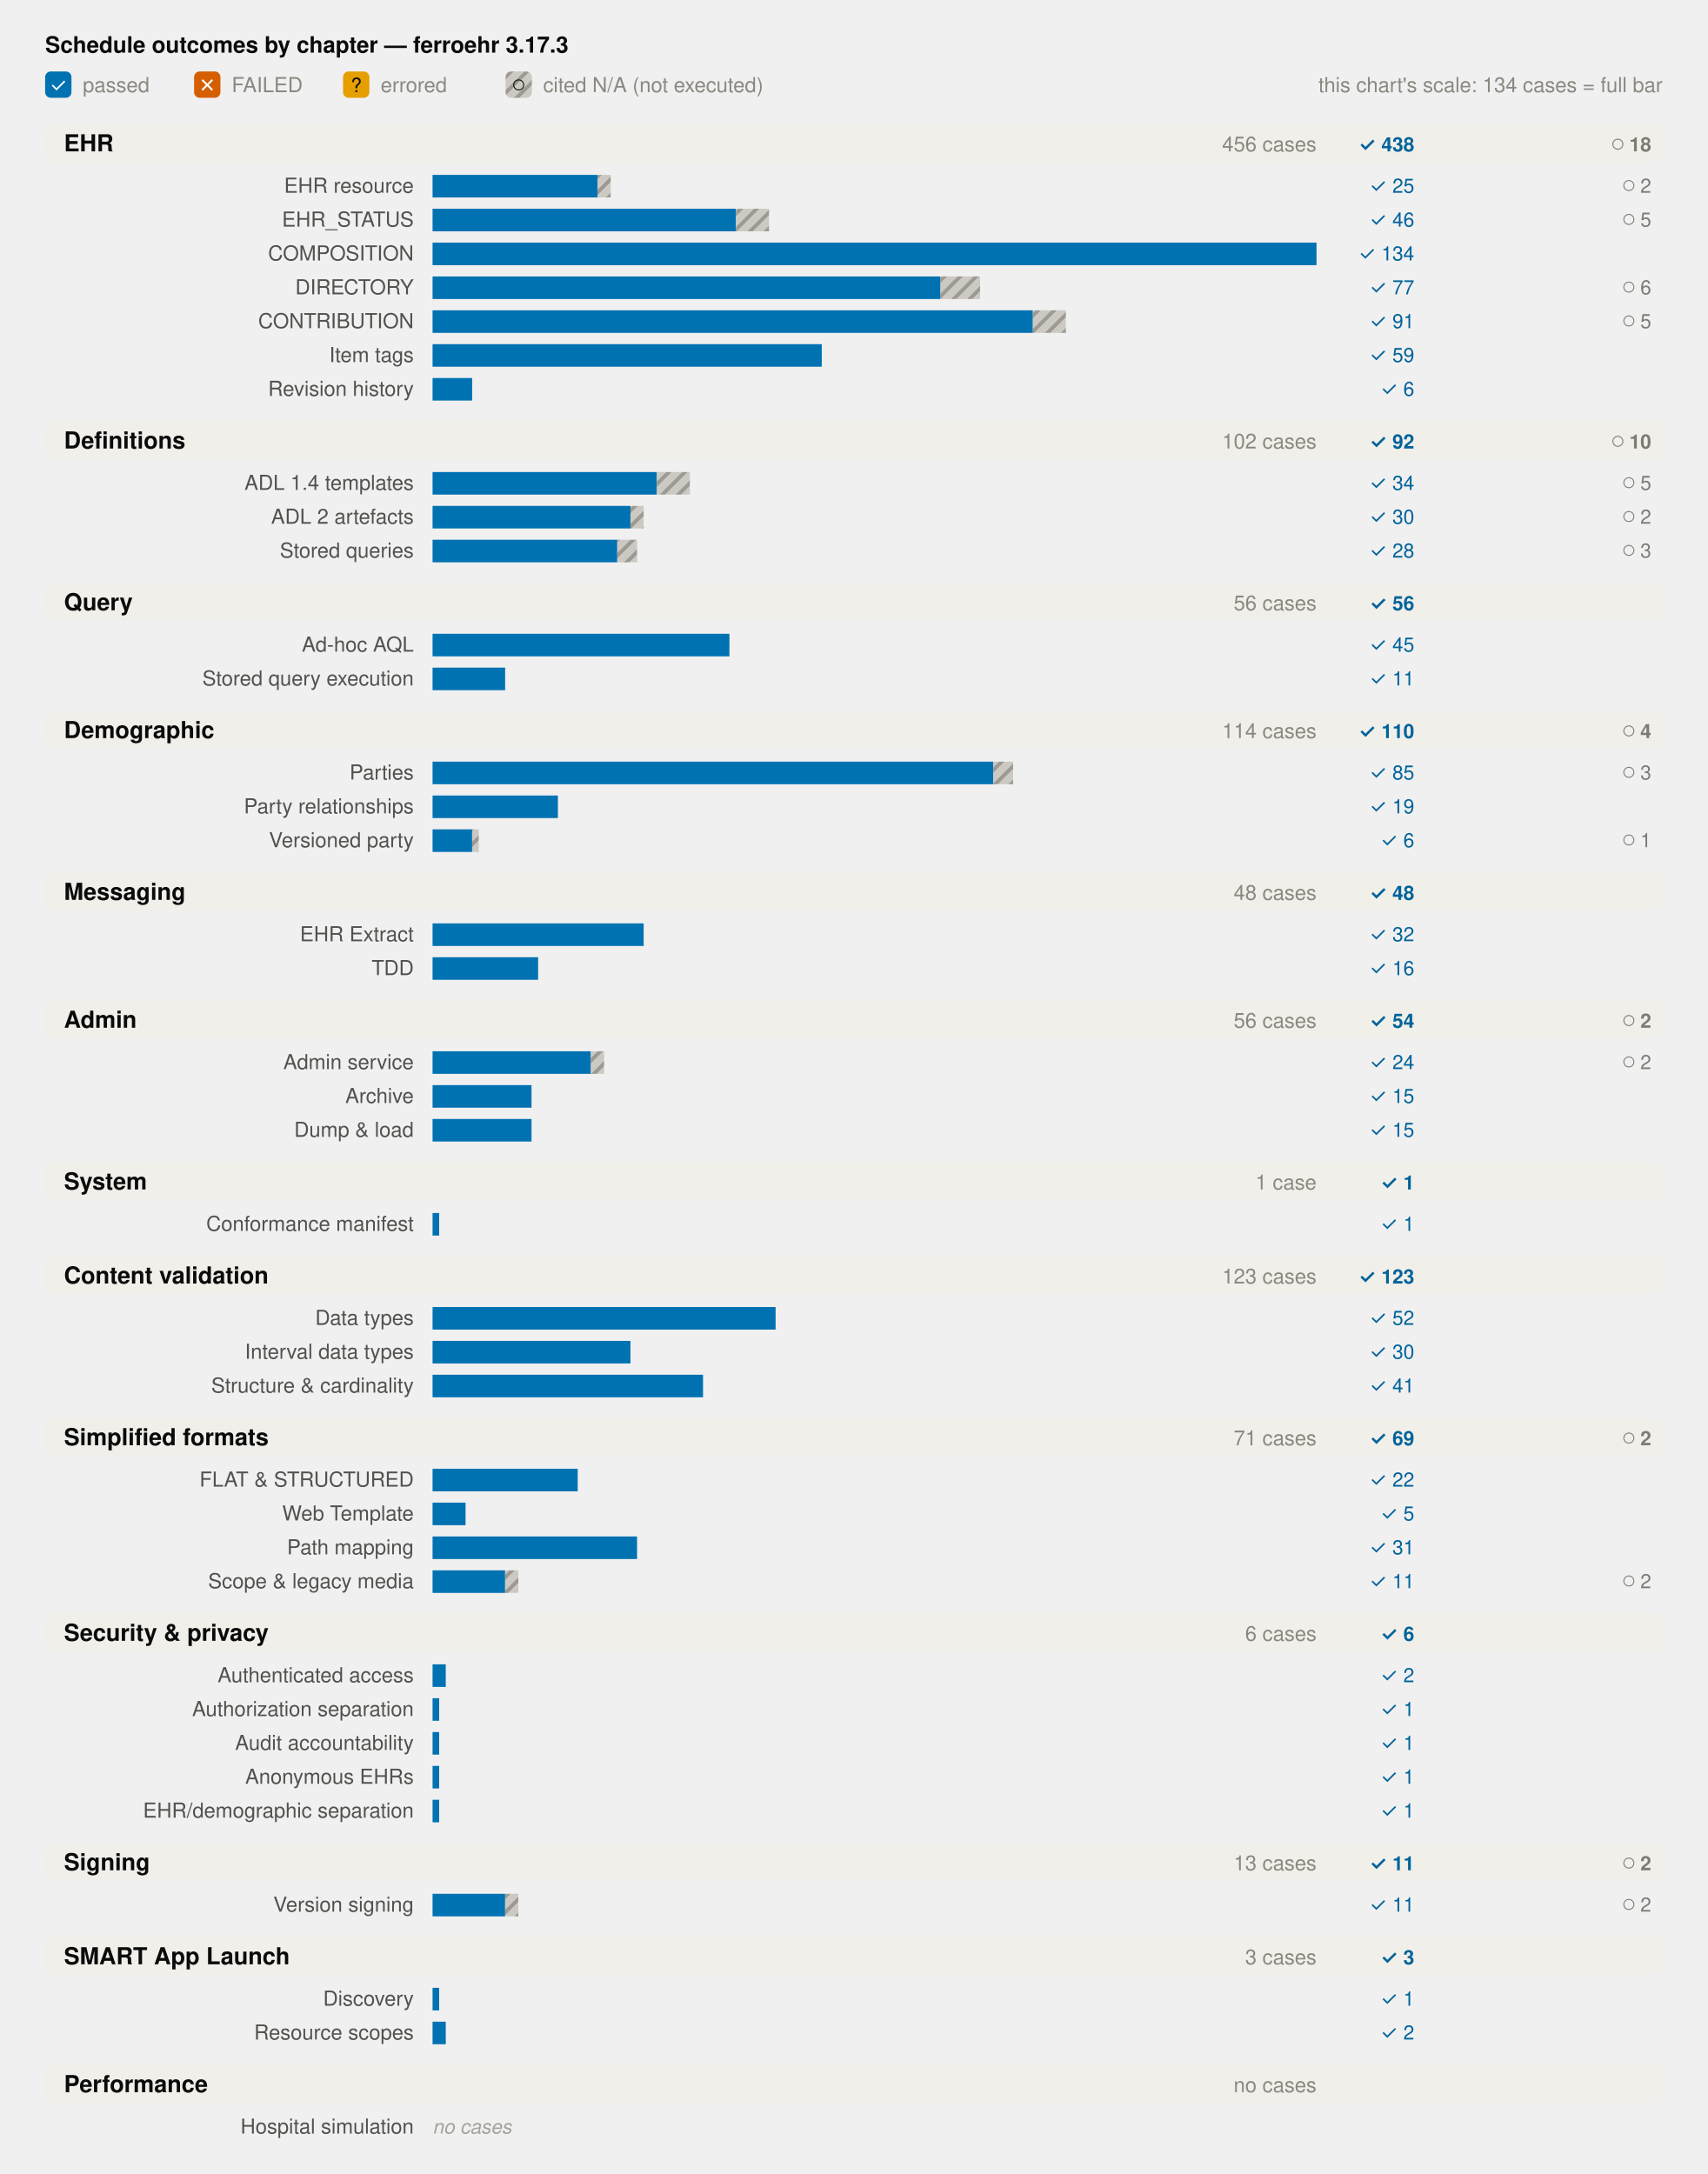
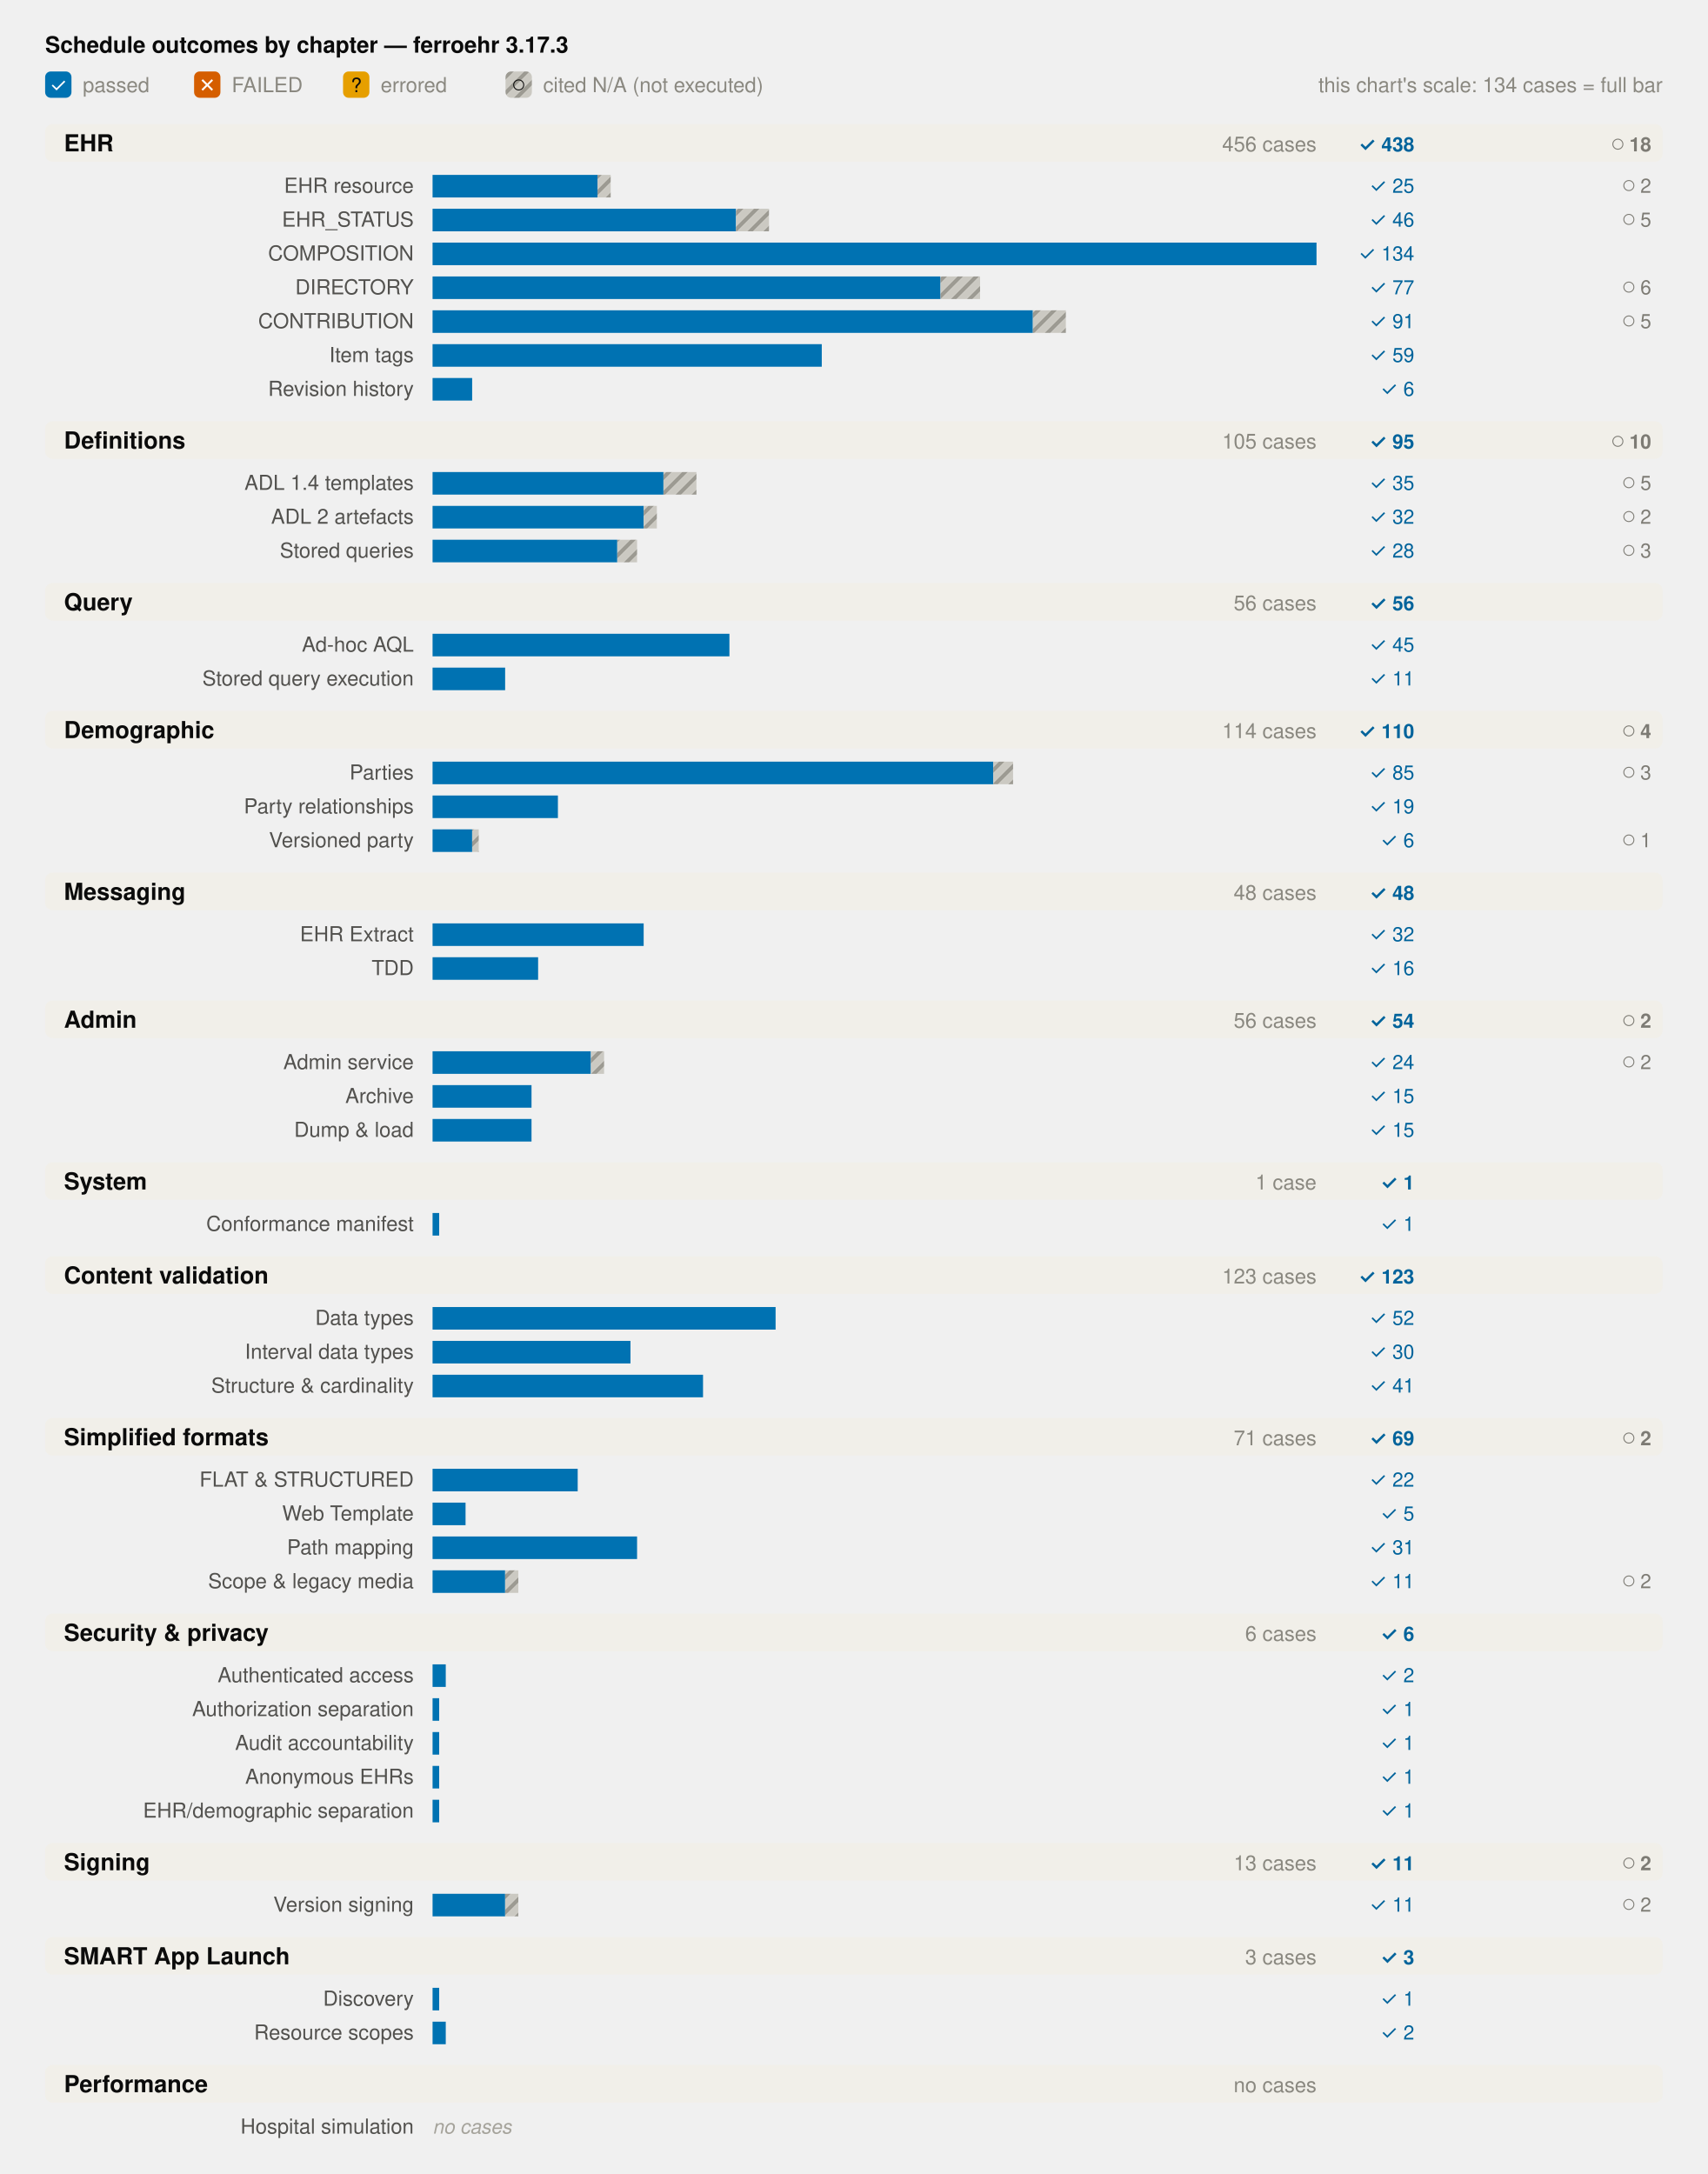
<svg xmlns="http://www.w3.org/2000/svg" viewBox="0 0 908 1156" width="908" height="1156" role="img">
  <style>
text { fill: #52514e; font: 12px -apple-system, 'Segoe UI', Helvetica, Arial, sans-serif; }
.title { fill: #0b0b0b; font-weight: 600; }
.muted { fill: #8a8880; font-size: 11px; }
.grid { stroke: #e4e2dd; stroke-width: 1; }
.cell-label { fill: #ffffff; font-size: 11px; }
.cell-label-dim { fill: #0b0b0b; font-size: 11px; }
.ev-passed { fill: #0072b2; }
.ev-failed { fill: #d55e00; }
.ev-inconclusive { fill: #e69f00; }
.ev-not-evidenced { fill: #cbc9c2; }
.cell-required { stroke: #52514e; stroke-width: 1.2; }
.cell-optional { stroke: #cbc9c2; stroke-width: 1; stroke-dasharray: 3 2; }
.bar-passed { fill: #0072b2; }
.bar-failed { fill: #d55e00; }
.bar-errored { fill: #e69f00; }
.bar-na { fill: #cbc9c2; }
.seg-label { fill: #ffffff; font-size: 10.5px; }
.seg-label-dim { fill: #0b0b0b; font-size: 10.5px; }
@media (prefers-color-scheme: dark) {
text { fill: #c3c2b7; }
.title { fill: #ffffff; }
.muted { fill: #8f8e85; }
.grid { stroke: #3a3a38; }
.cell-label { fill: #ffffff; }
.cell-label-dim { fill: #e8e6e0; }
.ev-passed { fill: #3987e5; }
.ev-failed { fill: #e5484d; }
.ev-inconclusive { fill: #f5a623; }
.ev-not-evidenced { fill: #4a4a47; }
.cell-required { stroke: #c3c2b7; }
.cell-optional { stroke: #4a4a47; }
.bar-passed { fill: #3987e5; }
.bar-failed { fill: #e5484d; }
.bar-errored { fill: #d9a514; }
.bar-na { fill: #4a4a47; }
.seg-label-dim { fill: #e8e6e0; }
}
</style>
  <style>
.chap-row { fill: #f1efe9; }
.chap-name { fill: #0b0b0b; font-size: 12.5px; font-weight: 600; }
.band-label { fill: #52514e; font-size: 11px; }
.band-empty { fill: #a5a39b; font-size: 10.5px; font-style: italic; }
.count { font-size: 10.5px; }
.count-strong { font-weight: 600; }
.count-passed { fill: #00639b; }
.count-failed { fill: #c0530b; font-weight: 600; }
.count-errored { fill: #9a7100; }
.count-na { fill: #7d7b74; }
.na-line { stroke: #9d9b93; stroke-width: 2; }
@media (prefers-color-scheme: dark) {
.chap-row { fill: #2b2b29; }
.chap-name { fill: #ffffff; }
.band-label { fill: #c3c2b7; }
.band-empty { fill: #6f6e68; }
.count-passed { fill: #4f97ee; }
.count-failed { fill: #f2696d; }
.count-errored { fill: #d9a514; }
.count-na { fill: #8f8e85; }
.na-line { stroke: #6d6d69; }
}
</style>
  <defs>
    <pattern id="na-hatch" width="6" height="6" patternUnits="userSpaceOnUse" patternTransform="rotate(45)">
      <rect width="6" height="6" class="bar-na" />
      <line x1="3" y1="0" x2="3" y2="6" class="na-line" />
    </pattern>
  </defs>
  <text x="24" y="28" class="title">Schedule outcomes by chapter — ferroehr 3.17.3</text>
  <rect x="24" y="38" width="14" height="14" rx="3" class="bar-passed" />
  <text x="31" y="49" class="seg-label" text-anchor="middle">✓</text>
  <text x="44" y="49" class="muted">passed</text>
  <rect x="103.2" y="38" width="14" height="14" rx="3" class="bar-failed" />
  <text x="110.2" y="49" class="seg-label" text-anchor="middle">✕</text>
  <text x="123.2" y="49" class="muted">FAILED</text>
  <rect x="182.4" y="38" width="14" height="14" rx="3" class="bar-errored" />
  <text x="189.4" y="49" class="seg-label-dim" text-anchor="middle">?</text>
  <text x="202.4" y="49" class="muted">errored</text>
  <rect x="268.8" y="38" width="14" height="14" rx="3" fill="url(#na-hatch)" />
  <text x="275.8" y="49" class="seg-label-dim" text-anchor="middle">○</text>
  <text x="288.8" y="49" class="muted">cited N/A (not executed)</text>
  <text x="884" y="49" class="muted" text-anchor="end">this chart's scale: 134 cases = full bar</text>
  <rect x="24" y="66" width="860" height="20" rx="4" class="chap-row" />
  <text x="34" y="80.5" class="chap-name">EHR</text>
  <text x="700" y="80.5" class="muted" text-anchor="end">456 cases</text>
  <text x="752" y="80.5" class="count count-passed count-strong" text-anchor="end">✓ 438</text>
  <text x="878" y="80.5" class="count count-na count-strong" text-anchor="end">○ 18</text>
  <text x="220" y="102.5" class="band-label" text-anchor="end">EHR resource</text>
  <rect x="230" y="93" width="87.687" height="12" class="bar-passed" />
  <rect x="317.687" y="93" width="7.015" height="12" fill="url(#na-hatch)" />
  <text x="752" y="102.5" class="count count-passed" text-anchor="end">✓ 25</text>
  <text x="878" y="102.5" class="count count-na" text-anchor="end">○ 2</text>
  <text x="220" y="120.5" class="band-label" text-anchor="end">EHR_STATUS</text>
  <rect x="230" y="111" width="161.343" height="12" class="bar-passed" />
  <rect x="391.343" y="111" width="17.537" height="12" fill="url(#na-hatch)" />
  <text x="752" y="120.5" class="count count-passed" text-anchor="end">✓ 46</text>
  <text x="878" y="120.5" class="count count-na" text-anchor="end">○ 5</text>
  <text x="220" y="138.5" class="band-label" text-anchor="end">COMPOSITION</text>
  <rect x="230" y="129" width="470" height="12" class="bar-passed" />
  <text x="752" y="138.5" class="count count-passed" text-anchor="end">✓ 134</text>
  <text x="220" y="156.5" class="band-label" text-anchor="end">DIRECTORY</text>
  <rect x="230" y="147" width="270.075" height="12" class="bar-passed" />
  <rect x="500.075" y="147" width="21.045" height="12" fill="url(#na-hatch)" />
  <text x="752" y="156.5" class="count count-passed" text-anchor="end">✓ 77</text>
  <text x="878" y="156.5" class="count count-na" text-anchor="end">○ 6</text>
  <text x="220" y="174.5" class="band-label" text-anchor="end">CONTRIBUTION</text>
  <rect x="230" y="165" width="319.179" height="12" class="bar-passed" />
  <rect x="549.179" y="165" width="17.537" height="12" fill="url(#na-hatch)" />
  <text x="752" y="174.5" class="count count-passed" text-anchor="end">✓ 91</text>
  <text x="878" y="174.5" class="count count-na" text-anchor="end">○ 5</text>
  <text x="220" y="192.5" class="band-label" text-anchor="end">Item tags</text>
  <rect x="230" y="183" width="206.94" height="12" class="bar-passed" />
  <text x="752" y="192.5" class="count count-passed" text-anchor="end">✓ 59</text>
  <text x="220" y="210.5" class="band-label" text-anchor="end">Revision history</text>
  <rect x="230" y="201" width="21.045" height="12" class="bar-passed" />
  <text x="752" y="210.5" class="count count-passed" text-anchor="end">✓ 6</text>
  <rect x="24" y="224" width="860" height="20" rx="4" class="chap-row" />
  <text x="34" y="238.5" class="chap-name">Definitions</text>
-   <text x="700" y="238.5" class="muted" text-anchor="end">102 cases</text>
-   <text x="752" y="238.5" class="count count-passed count-strong" text-anchor="end">✓ 92</text>
+   <text x="700" y="238.5" class="muted" text-anchor="end">105 cases</text>
+   <text x="752" y="238.5" class="count count-passed count-strong" text-anchor="end">✓ 95</text>
  <text x="878" y="238.5" class="count count-na count-strong" text-anchor="end">○ 10</text>
  <text x="220" y="260.5" class="band-label" text-anchor="end">ADL 1.4 templates</text>
-   <rect x="230" y="251" width="119.254" height="12" class="bar-passed" />
-   <rect x="349.254" y="251" width="17.537" height="12" fill="url(#na-hatch)" />
-   <text x="752" y="260.5" class="count count-passed" text-anchor="end">✓ 34</text>
+   <rect x="230" y="251" width="122.761" height="12" class="bar-passed" />
+   <rect x="352.761" y="251" width="17.537" height="12" fill="url(#na-hatch)" />
+   <text x="752" y="260.5" class="count count-passed" text-anchor="end">✓ 35</text>
  <text x="878" y="260.5" class="count count-na" text-anchor="end">○ 5</text>
  <text x="220" y="278.5" class="band-label" text-anchor="end">ADL 2 artefacts</text>
-   <rect x="230" y="269" width="105.224" height="12" class="bar-passed" />
-   <rect x="335.224" y="269" width="7.015" height="12" fill="url(#na-hatch)" />
-   <text x="752" y="278.5" class="count count-passed" text-anchor="end">✓ 30</text>
+   <rect x="230" y="269" width="112.239" height="12" class="bar-passed" />
+   <rect x="342.239" y="269" width="7.015" height="12" fill="url(#na-hatch)" />
+   <text x="752" y="278.5" class="count count-passed" text-anchor="end">✓ 32</text>
  <text x="878" y="278.5" class="count count-na" text-anchor="end">○ 2</text>
  <text x="220" y="296.5" class="band-label" text-anchor="end">Stored queries</text>
  <rect x="230" y="287" width="98.209" height="12" class="bar-passed" />
  <rect x="328.209" y="287" width="10.522" height="12" fill="url(#na-hatch)" />
  <text x="752" y="296.5" class="count count-passed" text-anchor="end">✓ 28</text>
  <text x="878" y="296.5" class="count count-na" text-anchor="end">○ 3</text>
  <rect x="24" y="310" width="860" height="20" rx="4" class="chap-row" />
  <text x="34" y="324.5" class="chap-name">Query</text>
  <text x="700" y="324.5" class="muted" text-anchor="end">56 cases</text>
  <text x="752" y="324.5" class="count count-passed count-strong" text-anchor="end">✓ 56</text>
  <text x="220" y="346.5" class="band-label" text-anchor="end">Ad-hoc AQL</text>
  <rect x="230" y="337" width="157.836" height="12" class="bar-passed" />
  <text x="752" y="346.5" class="count count-passed" text-anchor="end">✓ 45</text>
  <text x="220" y="364.5" class="band-label" text-anchor="end">Stored query execution</text>
  <rect x="230" y="355" width="38.582" height="12" class="bar-passed" />
  <text x="752" y="364.5" class="count count-passed" text-anchor="end">✓ 11</text>
  <rect x="24" y="378" width="860" height="20" rx="4" class="chap-row" />
  <text x="34" y="392.5" class="chap-name">Demographic</text>
  <text x="700" y="392.5" class="muted" text-anchor="end">114 cases</text>
  <text x="752" y="392.5" class="count count-passed count-strong" text-anchor="end">✓ 110</text>
  <text x="878" y="392.5" class="count count-na count-strong" text-anchor="end">○ 4</text>
  <text x="220" y="414.5" class="band-label" text-anchor="end">Parties</text>
  <rect x="230" y="405" width="298.134" height="12" class="bar-passed" />
  <rect x="528.134" y="405" width="10.522" height="12" fill="url(#na-hatch)" />
  <text x="752" y="414.5" class="count count-passed" text-anchor="end">✓ 85</text>
  <text x="878" y="414.5" class="count count-na" text-anchor="end">○ 3</text>
  <text x="220" y="432.5" class="band-label" text-anchor="end">Party relationships</text>
  <rect x="230" y="423" width="66.642" height="12" class="bar-passed" />
  <text x="752" y="432.5" class="count count-passed" text-anchor="end">✓ 19</text>
  <text x="220" y="450.5" class="band-label" text-anchor="end">Versioned party</text>
  <rect x="230" y="441" width="21.045" height="12" class="bar-passed" />
  <rect x="251.045" y="441" width="3.507" height="12" fill="url(#na-hatch)" />
  <text x="752" y="450.5" class="count count-passed" text-anchor="end">✓ 6</text>
  <text x="878" y="450.5" class="count count-na" text-anchor="end">○ 1</text>
  <rect x="24" y="464" width="860" height="20" rx="4" class="chap-row" />
  <text x="34" y="478.5" class="chap-name">Messaging</text>
  <text x="700" y="478.5" class="muted" text-anchor="end">48 cases</text>
  <text x="752" y="478.5" class="count count-passed count-strong" text-anchor="end">✓ 48</text>
  <text x="220" y="500.5" class="band-label" text-anchor="end">EHR Extract</text>
  <rect x="230" y="491" width="112.239" height="12" class="bar-passed" />
  <text x="752" y="500.5" class="count count-passed" text-anchor="end">✓ 32</text>
  <text x="220" y="518.5" class="band-label" text-anchor="end">TDD</text>
  <rect x="230" y="509" width="56.119" height="12" class="bar-passed" />
  <text x="752" y="518.5" class="count count-passed" text-anchor="end">✓ 16</text>
  <rect x="24" y="532" width="860" height="20" rx="4" class="chap-row" />
  <text x="34" y="546.5" class="chap-name">Admin</text>
  <text x="700" y="546.5" class="muted" text-anchor="end">56 cases</text>
  <text x="752" y="546.5" class="count count-passed count-strong" text-anchor="end">✓ 54</text>
  <text x="878" y="546.5" class="count count-na count-strong" text-anchor="end">○ 2</text>
  <text x="220" y="568.5" class="band-label" text-anchor="end">Admin service</text>
  <rect x="230" y="559" width="84.179" height="12" class="bar-passed" />
  <rect x="314.179" y="559" width="7.015" height="12" fill="url(#na-hatch)" />
  <text x="752" y="568.5" class="count count-passed" text-anchor="end">✓ 24</text>
  <text x="878" y="568.5" class="count count-na" text-anchor="end">○ 2</text>
  <text x="220" y="586.5" class="band-label" text-anchor="end">Archive</text>
  <rect x="230" y="577" width="52.612" height="12" class="bar-passed" />
  <text x="752" y="586.5" class="count count-passed" text-anchor="end">✓ 15</text>
  <text x="220" y="604.5" class="band-label" text-anchor="end">Dump &amp; load</text>
  <rect x="230" y="595" width="52.612" height="12" class="bar-passed" />
  <text x="752" y="604.5" class="count count-passed" text-anchor="end">✓ 15</text>
  <rect x="24" y="618" width="860" height="20" rx="4" class="chap-row" />
  <text x="34" y="632.5" class="chap-name">System</text>
  <text x="700" y="632.5" class="muted" text-anchor="end">1 case</text>
  <text x="752" y="632.5" class="count count-passed count-strong" text-anchor="end">✓ 1</text>
  <text x="220" y="654.5" class="band-label" text-anchor="end">Conformance manifest</text>
  <rect x="230" y="645" width="3.507" height="12" class="bar-passed" />
  <text x="752" y="654.5" class="count count-passed" text-anchor="end">✓ 1</text>
  <rect x="24" y="668" width="860" height="20" rx="4" class="chap-row" />
  <text x="34" y="682.5" class="chap-name">Content validation</text>
  <text x="700" y="682.5" class="muted" text-anchor="end">123 cases</text>
  <text x="752" y="682.5" class="count count-passed count-strong" text-anchor="end">✓ 123</text>
  <text x="220" y="704.5" class="band-label" text-anchor="end">Data types</text>
  <rect x="230" y="695" width="182.388" height="12" class="bar-passed" />
  <text x="752" y="704.5" class="count count-passed" text-anchor="end">✓ 52</text>
  <text x="220" y="722.5" class="band-label" text-anchor="end">Interval data types</text>
  <rect x="230" y="713" width="105.224" height="12" class="bar-passed" />
  <text x="752" y="722.5" class="count count-passed" text-anchor="end">✓ 30</text>
  <text x="220" y="740.5" class="band-label" text-anchor="end">Structure &amp; cardinality</text>
  <rect x="230" y="731" width="143.806" height="12" class="bar-passed" />
  <text x="752" y="740.5" class="count count-passed" text-anchor="end">✓ 41</text>
  <rect x="24" y="754" width="860" height="20" rx="4" class="chap-row" />
  <text x="34" y="768.5" class="chap-name">Simplified formats</text>
  <text x="700" y="768.5" class="muted" text-anchor="end">71 cases</text>
  <text x="752" y="768.5" class="count count-passed count-strong" text-anchor="end">✓ 69</text>
  <text x="878" y="768.5" class="count count-na count-strong" text-anchor="end">○ 2</text>
  <text x="220" y="790.5" class="band-label" text-anchor="end">FLAT &amp; STRUCTURED</text>
  <rect x="230" y="781" width="77.164" height="12" class="bar-passed" />
  <text x="752" y="790.5" class="count count-passed" text-anchor="end">✓ 22</text>
  <text x="220" y="808.5" class="band-label" text-anchor="end">Web Template</text>
  <rect x="230" y="799" width="17.537" height="12" class="bar-passed" />
  <text x="752" y="808.5" class="count count-passed" text-anchor="end">✓ 5</text>
  <text x="220" y="826.5" class="band-label" text-anchor="end">Path mapping</text>
  <rect x="230" y="817" width="108.731" height="12" class="bar-passed" />
  <text x="752" y="826.5" class="count count-passed" text-anchor="end">✓ 31</text>
  <text x="220" y="844.5" class="band-label" text-anchor="end">Scope &amp; legacy media</text>
  <rect x="230" y="835" width="38.582" height="12" class="bar-passed" />
  <rect x="268.582" y="835" width="7.015" height="12" fill="url(#na-hatch)" />
  <text x="752" y="844.5" class="count count-passed" text-anchor="end">✓ 11</text>
  <text x="878" y="844.5" class="count count-na" text-anchor="end">○ 2</text>
  <rect x="24" y="858" width="860" height="20" rx="4" class="chap-row" />
  <text x="34" y="872.5" class="chap-name">Security &amp; privacy</text>
  <text x="700" y="872.5" class="muted" text-anchor="end">6 cases</text>
  <text x="752" y="872.5" class="count count-passed count-strong" text-anchor="end">✓ 6</text>
  <text x="220" y="894.5" class="band-label" text-anchor="end">Authenticated access</text>
  <rect x="230" y="885" width="7.015" height="12" class="bar-passed" />
  <text x="752" y="894.5" class="count count-passed" text-anchor="end">✓ 2</text>
  <text x="220" y="912.5" class="band-label" text-anchor="end">Authorization separation</text>
  <rect x="230" y="903" width="3.507" height="12" class="bar-passed" />
  <text x="752" y="912.5" class="count count-passed" text-anchor="end">✓ 1</text>
  <text x="220" y="930.5" class="band-label" text-anchor="end">Audit accountability</text>
  <rect x="230" y="921" width="3.507" height="12" class="bar-passed" />
  <text x="752" y="930.5" class="count count-passed" text-anchor="end">✓ 1</text>
  <text x="220" y="948.5" class="band-label" text-anchor="end">Anonymous EHRs</text>
  <rect x="230" y="939" width="3.507" height="12" class="bar-passed" />
  <text x="752" y="948.5" class="count count-passed" text-anchor="end">✓ 1</text>
  <text x="220" y="966.5" class="band-label" text-anchor="end">EHR/demographic separation</text>
  <rect x="230" y="957" width="3.507" height="12" class="bar-passed" />
  <text x="752" y="966.5" class="count count-passed" text-anchor="end">✓ 1</text>
  <rect x="24" y="980" width="860" height="20" rx="4" class="chap-row" />
  <text x="34" y="994.5" class="chap-name">Signing</text>
  <text x="700" y="994.5" class="muted" text-anchor="end">13 cases</text>
  <text x="752" y="994.5" class="count count-passed count-strong" text-anchor="end">✓ 11</text>
  <text x="878" y="994.5" class="count count-na count-strong" text-anchor="end">○ 2</text>
  <text x="220" y="1016.5" class="band-label" text-anchor="end">Version signing</text>
  <rect x="230" y="1007" width="38.582" height="12" class="bar-passed" />
  <rect x="268.582" y="1007" width="7.015" height="12" fill="url(#na-hatch)" />
  <text x="752" y="1016.5" class="count count-passed" text-anchor="end">✓ 11</text>
  <text x="878" y="1016.5" class="count count-na" text-anchor="end">○ 2</text>
  <rect x="24" y="1030" width="860" height="20" rx="4" class="chap-row" />
  <text x="34" y="1044.5" class="chap-name">SMART App Launch</text>
  <text x="700" y="1044.5" class="muted" text-anchor="end">3 cases</text>
  <text x="752" y="1044.5" class="count count-passed count-strong" text-anchor="end">✓ 3</text>
  <text x="220" y="1066.5" class="band-label" text-anchor="end">Discovery</text>
  <rect x="230" y="1057" width="3.507" height="12" class="bar-passed" />
  <text x="752" y="1066.5" class="count count-passed" text-anchor="end">✓ 1</text>
  <text x="220" y="1084.5" class="band-label" text-anchor="end">Resource scopes</text>
  <rect x="230" y="1075" width="7.015" height="12" class="bar-passed" />
  <text x="752" y="1084.5" class="count count-passed" text-anchor="end">✓ 2</text>
  <rect x="24" y="1098" width="860" height="20" rx="4" class="chap-row" />
  <text x="34" y="1112.5" class="chap-name">Performance</text>
  <text x="700" y="1112.5" class="muted" text-anchor="end">no cases</text>
  <text x="220" y="1134.5" class="band-label" text-anchor="end">Hospital simulation</text>
  <text x="230" y="1134.5" class="band-empty">no cases</text>
</svg>
